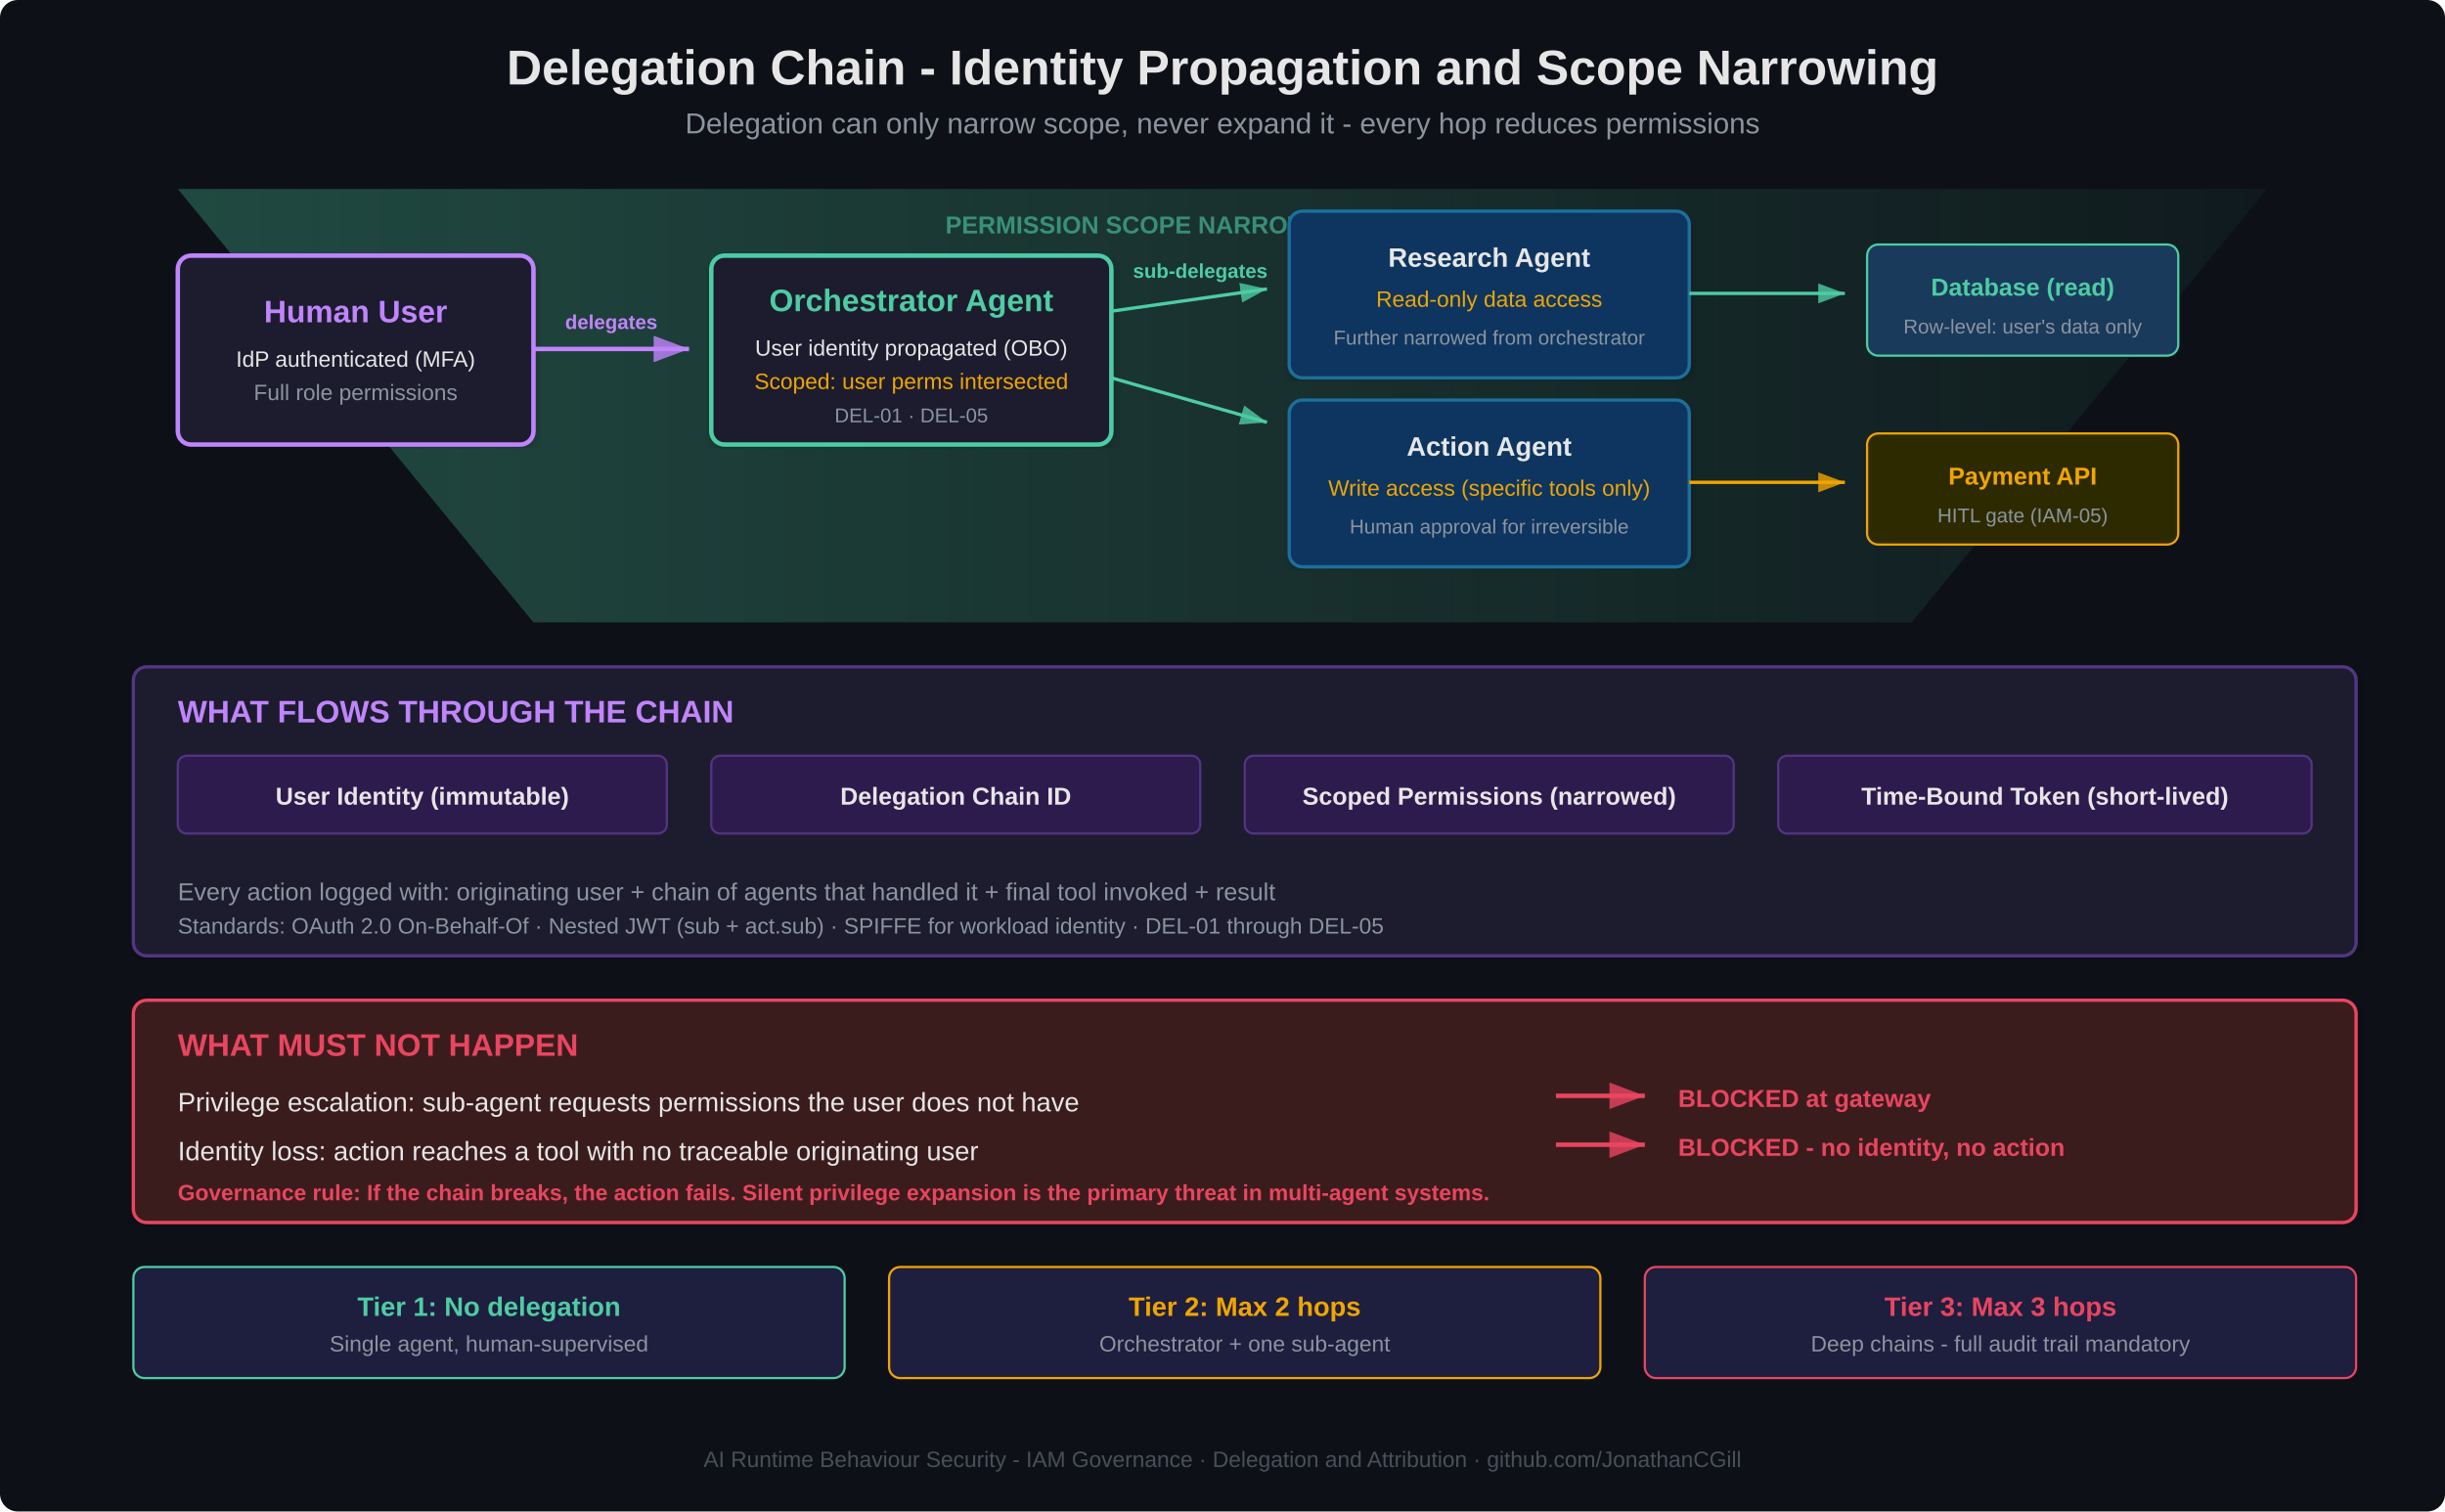
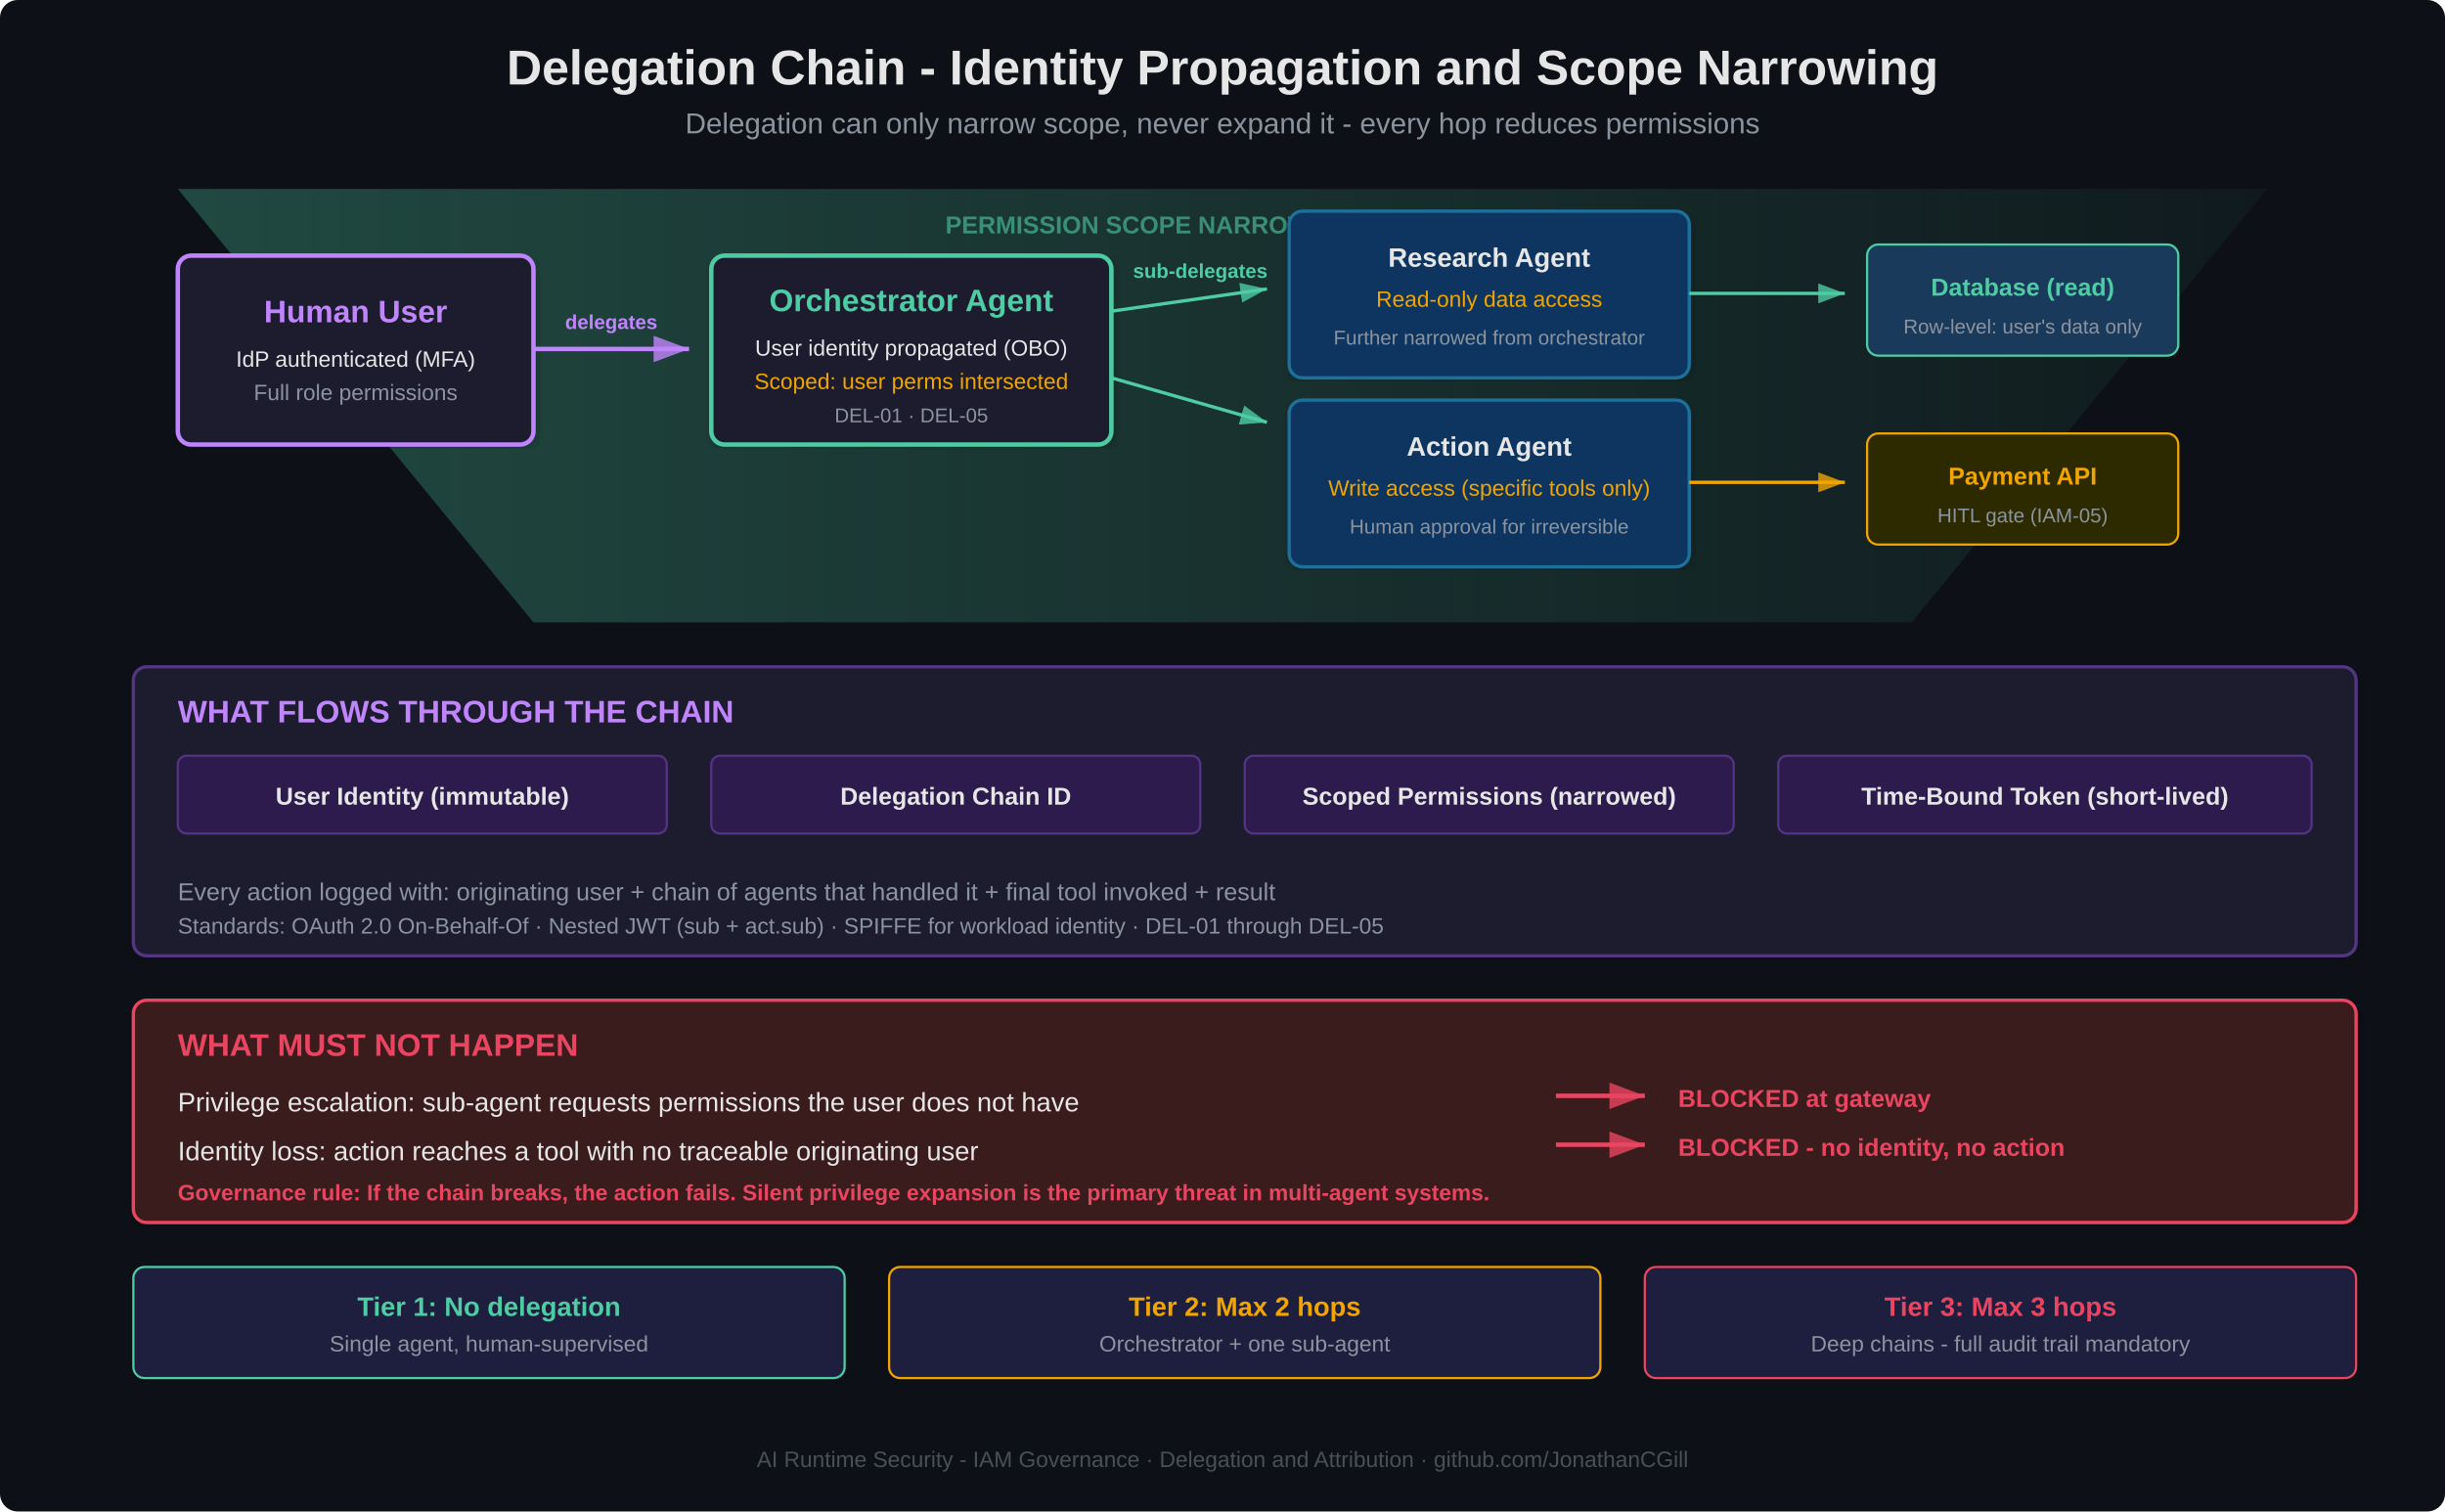
<svg xmlns="http://www.w3.org/2000/svg" width="1100" height="680" viewBox="0 0 1100 680" font-family="'Segoe UI', 'Helvetica Neue', Arial, sans-serif">
  <defs>
    <filter id="shadow" x="-2%" y="-2%" width="104%" height="104%">
      <feDropShadow dx="1" dy="2" stdDeviation="3" flood-color="#000" flood-opacity="0.2" />
    </filter>
    <marker id="arrowGreen" markerWidth="8" markerHeight="6" refX="8" refY="3" orient="auto">
      <polygon points="0 0, 8 3, 0 6" fill="#4ecca3" opacity="0.8" />
    </marker>
    <marker id="arrowRed" markerWidth="8" markerHeight="6" refX="8" refY="3" orient="auto">
      <polygon points="0 0, 8 3, 0 6" fill="#e94560" opacity="0.8" />
    </marker>
    <marker id="arrowOrange" markerWidth="8" markerHeight="6" refX="8" refY="3" orient="auto">
      <polygon points="0 0, 8 3, 0 6" fill="#f0a500" opacity="0.8" />
    </marker>
    <marker id="arrowPurple" markerWidth="8" markerHeight="6" refX="8" refY="3" orient="auto">
      <polygon points="0 0, 8 3, 0 6" fill="#c084fc" opacity="0.8" />
    </marker>
    <linearGradient id="narrowing" x1="0%" y1="0%" x2="100%" y2="0%">
      <stop offset="0%" style="stop-color:#4ecca3;stop-opacity:0.3" />
      <stop offset="100%" style="stop-color:#4ecca3;stop-opacity:0.05" />
    </linearGradient>
  </defs>
  <rect width="1100" height="680" rx="8" fill="#0d1117" />
  <text x="550" y="38" text-anchor="middle" fill="#e6e6e6" font-size="22" font-weight="700">Delegation Chain - Identity Propagation and Scope Narrowing</text>
  <text x="550" y="60" text-anchor="middle" fill="#8b949e" font-size="13">Delegation can only narrow scope, never expand it - every hop reduces permissions</text>
  <polygon points="80,85 1020,85 860,280 240,280" fill="url(#narrowing)" stroke="none" />
  <text x="550" y="105" text-anchor="middle" fill="#4ecca3" font-size="11" font-weight="600" opacity="0.6">PERMISSION SCOPE NARROWS AT EACH HOP</text>
  <rect x="80" y="115" width="160" height="85" rx="6" fill="#1a1a2e" stroke="#c084fc" stroke-width="2" filter="url(#shadow)" />
  <text x="160" y="145" text-anchor="middle" fill="#c084fc" font-size="14" font-weight="700">Human User</text>
  <text x="160" y="165" text-anchor="middle" fill="#e6e6e6" font-size="10">IdP authenticated (MFA)</text>
  <text x="160" y="180" text-anchor="middle" fill="#8b949e" font-size="10">Full role permissions</text>
  <line x1="240" y1="157" x2="310" y2="157" stroke="#c084fc" stroke-width="2" marker-end="url(#arrowPurple)" />
  <text x="275" y="148" text-anchor="middle" fill="#c084fc" font-size="9" font-weight="600">delegates</text>
  <rect x="320" y="115" width="180" height="85" rx="6" fill="#1a1a2e" stroke="#4ecca3" stroke-width="2" filter="url(#shadow)" />
  <text x="410" y="140" text-anchor="middle" fill="#4ecca3" font-size="14" font-weight="700">Orchestrator Agent</text>
  <text x="410" y="160" text-anchor="middle" fill="#e6e6e6" font-size="10">User identity propagated (OBO)</text>
  <text x="410" y="175" text-anchor="middle" fill="#f0a500" font-size="10">Scoped: user perms intersected</text>
  <text x="410" y="190" text-anchor="middle" fill="#8b949e" font-size="9">DEL-01 · DEL-05</text>
  <line x1="500" y1="140" x2="570" y2="130" stroke="#4ecca3" stroke-width="1.5" marker-end="url(#arrowGreen)" />
  <text x="540" y="125" text-anchor="middle" fill="#4ecca3" font-size="9" font-weight="600">sub-delegates</text>
  <line x1="500" y1="170" x2="570" y2="190" stroke="#4ecca3" stroke-width="1.5" marker-end="url(#arrowGreen)" />
  <rect x="580" y="95" width="180" height="75" rx="6" fill="#0f3460" stroke="#1a6f9a" stroke-width="1.5" filter="url(#shadow)" />
  <text x="670" y="120" text-anchor="middle" fill="#e6e6e6" font-size="12" font-weight="600">Research Agent</text>
  <text x="670" y="138" text-anchor="middle" fill="#f0a500" font-size="10">Read-only data access</text>
  <text x="670" y="155" text-anchor="middle" fill="#8b949e" font-size="9">Further narrowed from orchestrator</text>
  <rect x="580" y="180" width="180" height="75" rx="6" fill="#0f3460" stroke="#1a6f9a" stroke-width="1.5" filter="url(#shadow)" />
  <text x="670" y="205" text-anchor="middle" fill="#e6e6e6" font-size="12" font-weight="600">Action Agent</text>
  <text x="670" y="223" text-anchor="middle" fill="#f0a500" font-size="10">Write access (specific tools only)</text>
  <text x="670" y="240" text-anchor="middle" fill="#8b949e" font-size="9">Human approval for irreversible</text>
  <line x1="760" y1="132" x2="830" y2="132" stroke="#4ecca3" stroke-width="1.5" marker-end="url(#arrowGreen)" />
  <line x1="760" y1="217" x2="830" y2="217" stroke="#f0a500" stroke-width="1.5" marker-end="url(#arrowOrange)" />
  <rect x="840" y="110" width="140" height="50" rx="5" fill="#1a3a5c" stroke="#4ecca3" stroke-width="1" />
  <text x="910" y="133" text-anchor="middle" fill="#4ecca3" font-size="11" font-weight="600">Database (read)</text>
  <text x="910" y="150" text-anchor="middle" fill="#8b949e" font-size="9">Row-level: user's data only</text>
  <rect x="840" y="195" width="140" height="50" rx="5" fill="#2d2a00" stroke="#f0a500" stroke-width="1" />
  <text x="910" y="218" text-anchor="middle" fill="#f0a500" font-size="11" font-weight="600">Payment API</text>
  <text x="910" y="235" text-anchor="middle" fill="#8b949e" font-size="9">HITL gate (IAM-05)</text>
  <rect x="60" y="300" width="1000" height="130" rx="6" fill="#1a1a2e" stroke="#533483" stroke-width="1.5" filter="url(#shadow)" />
  <text x="80" y="325" fill="#c084fc" font-size="14" font-weight="700">WHAT FLOWS THROUGH THE CHAIN</text>
  <rect x="80" y="340" width="220" height="35" rx="4" fill="#2d1b4e" stroke="#533483" stroke-width="1" />
  <text x="190" y="362" text-anchor="middle" fill="#e6e6e6" font-size="11" font-weight="600">User Identity (immutable)</text>
  <rect x="320" y="340" width="220" height="35" rx="4" fill="#2d1b4e" stroke="#533483" stroke-width="1" />
  <text x="430" y="362" text-anchor="middle" fill="#e6e6e6" font-size="11" font-weight="600">Delegation Chain ID</text>
  <rect x="560" y="340" width="220" height="35" rx="4" fill="#2d1b4e" stroke="#533483" stroke-width="1" />
  <text x="670" y="362" text-anchor="middle" fill="#e6e6e6" font-size="11" font-weight="600">Scoped Permissions (narrowed)</text>
  <rect x="800" y="340" width="240" height="35" rx="4" fill="#2d1b4e" stroke="#533483" stroke-width="1" />
  <text x="920" y="362" text-anchor="middle" fill="#e6e6e6" font-size="11" font-weight="600">Time-Bound Token (short-lived)</text>
  <text x="80" y="405" fill="#8b949e" font-size="11">Every action logged with: originating user + chain of agents that handled it + final tool invoked + result</text>
  <text x="80" y="420" fill="#8b949e" font-size="10">Standards: OAuth 2.0 On-Behalf-Of · Nested JWT (sub + act.sub) · SPIFFE for workload identity · DEL-01 through DEL-05</text>
  <rect x="60" y="450" width="1000" height="100" rx="6" fill="#3a1a1a" stroke="#e94560" stroke-width="1.5" filter="url(#shadow)" />
  <text x="80" y="475" fill="#e94560" font-size="14" font-weight="700">WHAT MUST NOT HAPPEN</text>
  <text x="80" y="500" fill="#e6e6e6" font-size="12">Privilege escalation: sub-agent requests permissions the user does not have</text>
  <line x1="700" y1="493" x2="740" y2="493" stroke="#e94560" stroke-width="2" marker-end="url(#arrowRed)" />
  <text x="755" y="498" fill="#e94560" font-size="11" font-weight="600">BLOCKED at gateway</text>
  <text x="80" y="522" fill="#e6e6e6" font-size="12">Identity loss: action reaches a tool with no traceable originating user</text>
  <line x1="700" y1="515" x2="740" y2="515" stroke="#e94560" stroke-width="2" marker-end="url(#arrowRed)" />
  <text x="755" y="520" fill="#e94560" font-size="11" font-weight="600">BLOCKED - no identity, no action</text>
  <text x="80" y="540" fill="#e94560" font-size="10" font-weight="600">Governance rule: If the chain breaks, the action fails. Silent privilege expansion is the primary threat in multi-agent systems.</text>
  <rect x="60" y="570" width="320" height="50" rx="5" fill="#1e1e3f" stroke="#4ecca3" stroke-width="1" />
  <text x="220" y="592" text-anchor="middle" fill="#4ecca3" font-size="12" font-weight="600">Tier 1: No delegation</text>
  <text x="220" y="608" text-anchor="middle" fill="#8b949e" font-size="10">Single agent, human-supervised</text>
  <rect x="400" y="570" width="320" height="50" rx="5" fill="#1e1e3f" stroke="#f0a500" stroke-width="1" />
  <text x="560" y="592" text-anchor="middle" fill="#f0a500" font-size="12" font-weight="600">Tier 2: Max 2 hops</text>
  <text x="560" y="608" text-anchor="middle" fill="#8b949e" font-size="10">Orchestrator + one sub-agent</text>
  <rect x="740" y="570" width="320" height="50" rx="5" fill="#1e1e3f" stroke="#e94560" stroke-width="1" />
  <text x="900" y="592" text-anchor="middle" fill="#e94560" font-size="12" font-weight="600">Tier 3: Max 3 hops</text>
  <text x="900" y="608" text-anchor="middle" fill="#8b949e" font-size="10">Deep chains - full audit trail mandatory</text>
-   <text x="550" y="660" text-anchor="middle" fill="#484f58" font-size="10">AI Runtime Behaviour Security - IAM Governance · Delegation and Attribution · github.com/JonathanCGill</text>
+   <text x="550" y="660" text-anchor="middle" fill="#484f58" font-size="10">AI Runtime Security - IAM Governance · Delegation and Attribution · github.com/JonathanCGill</text>
</svg>
